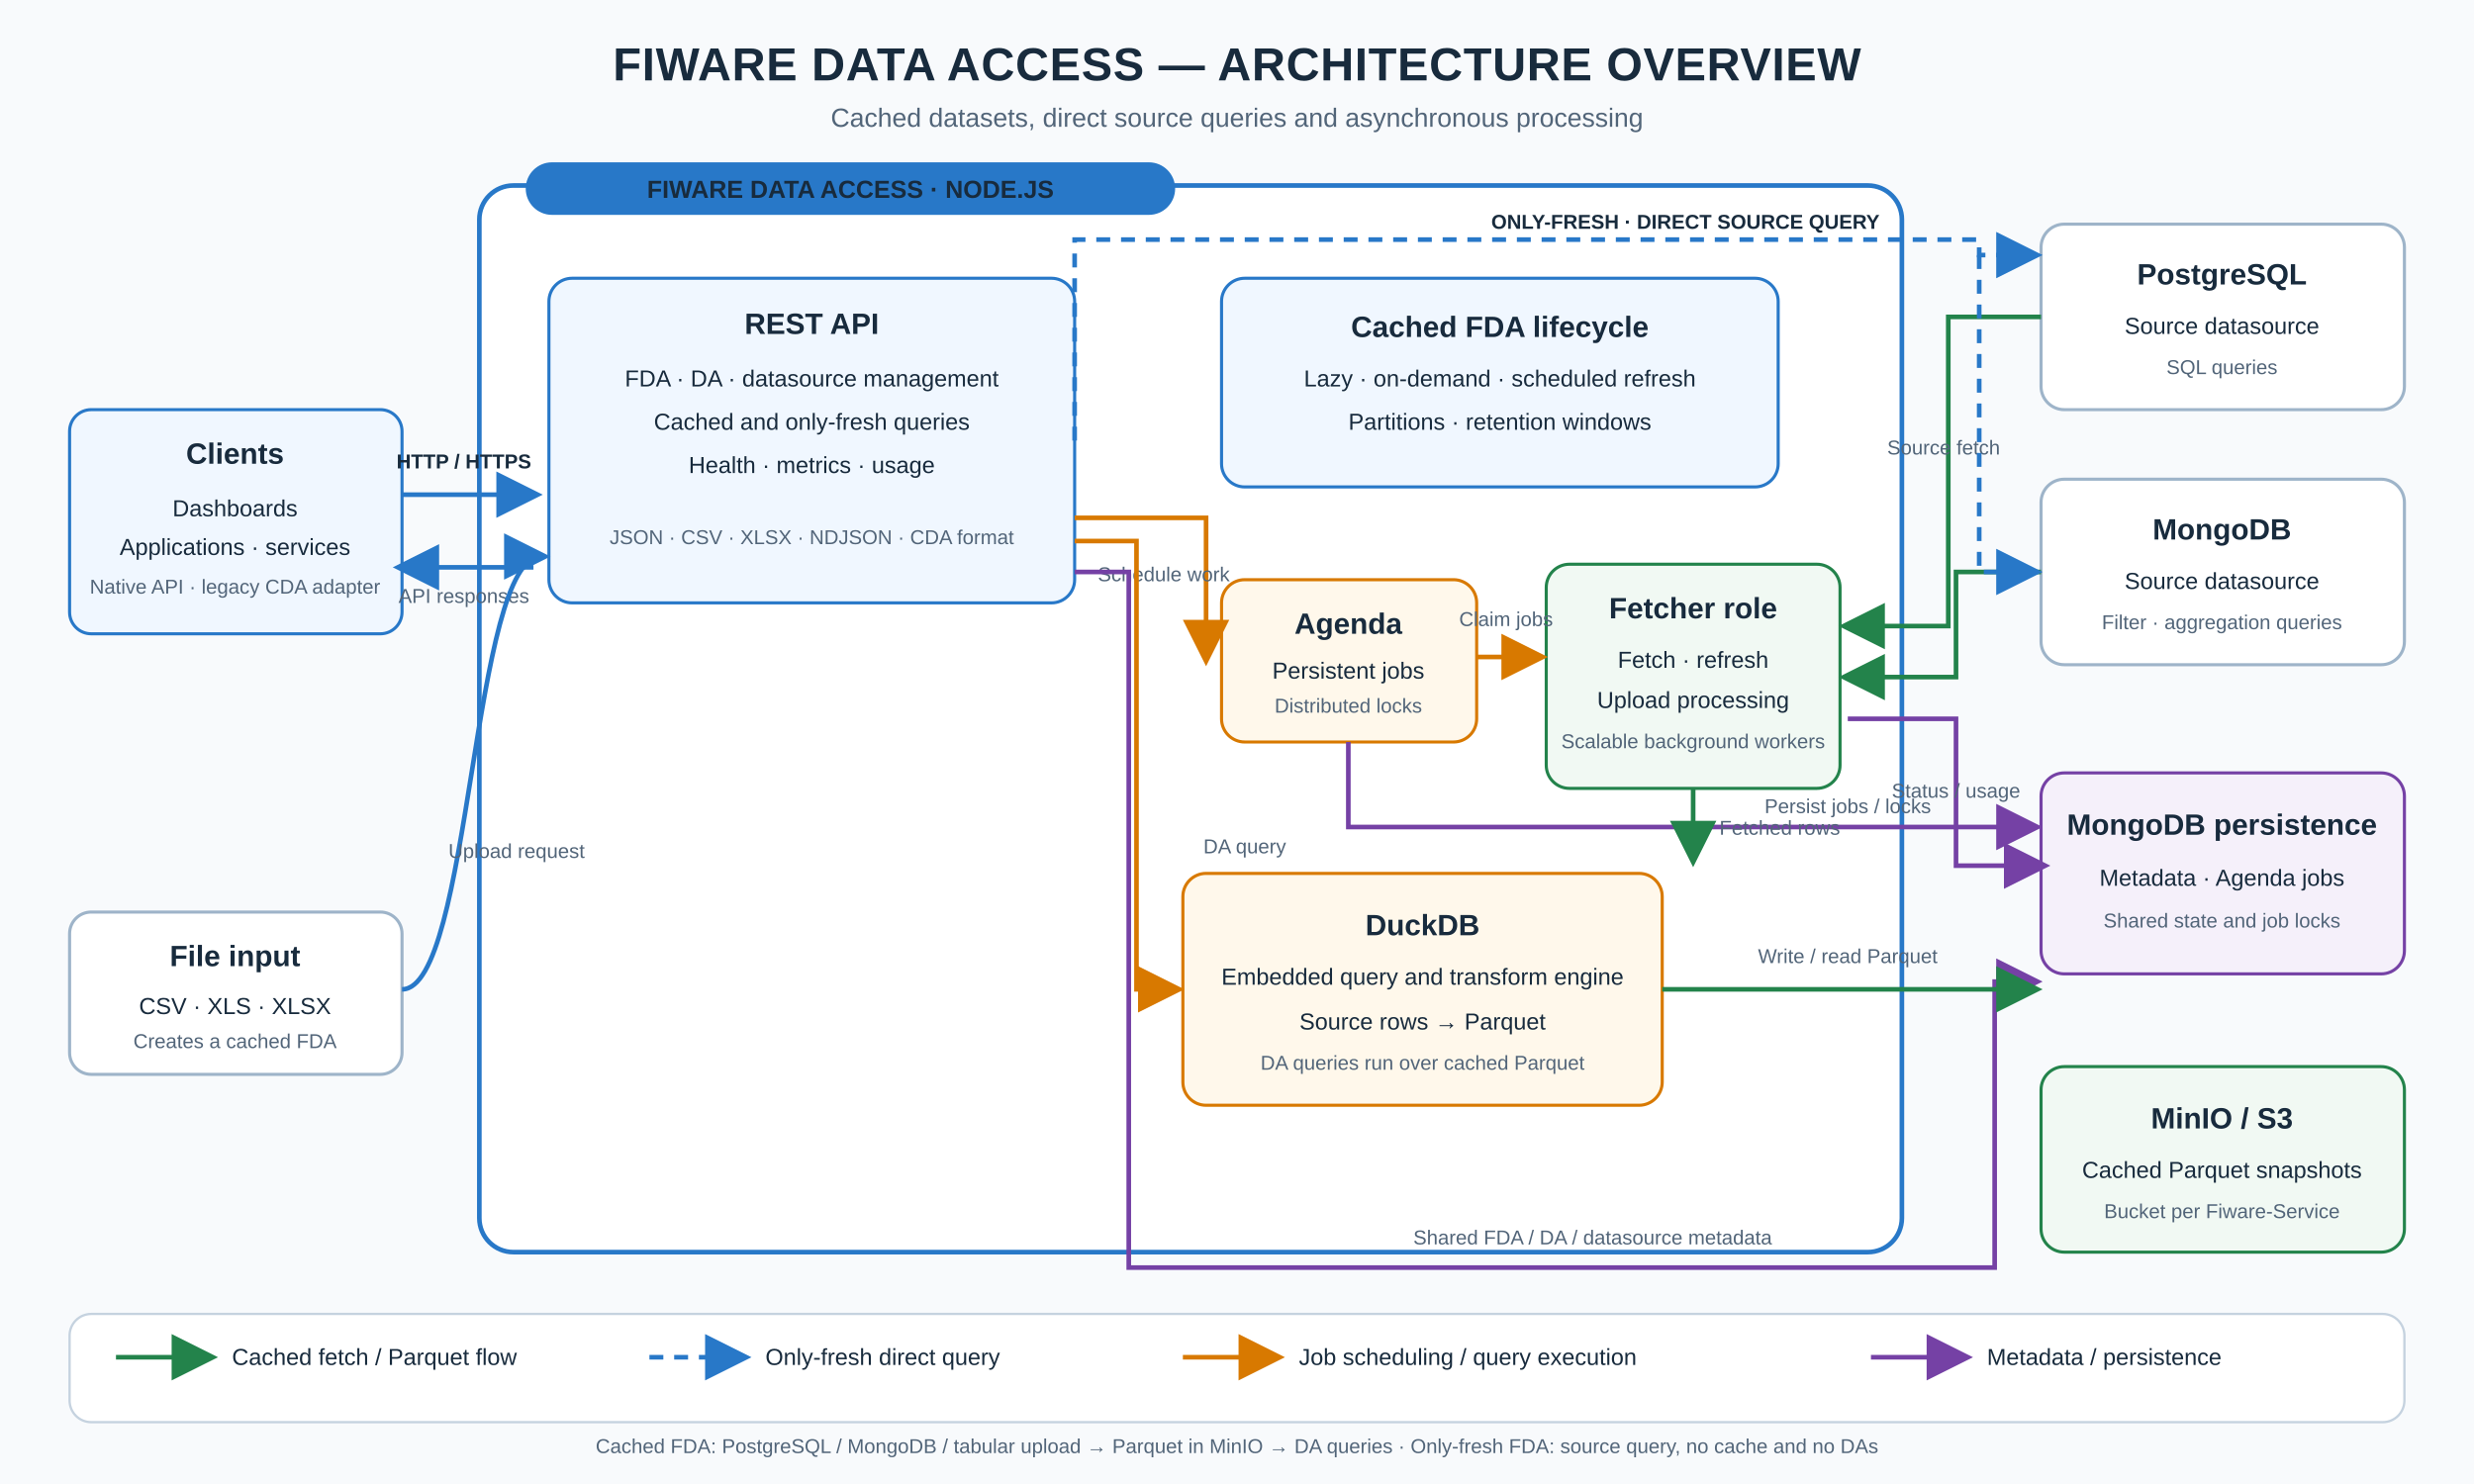
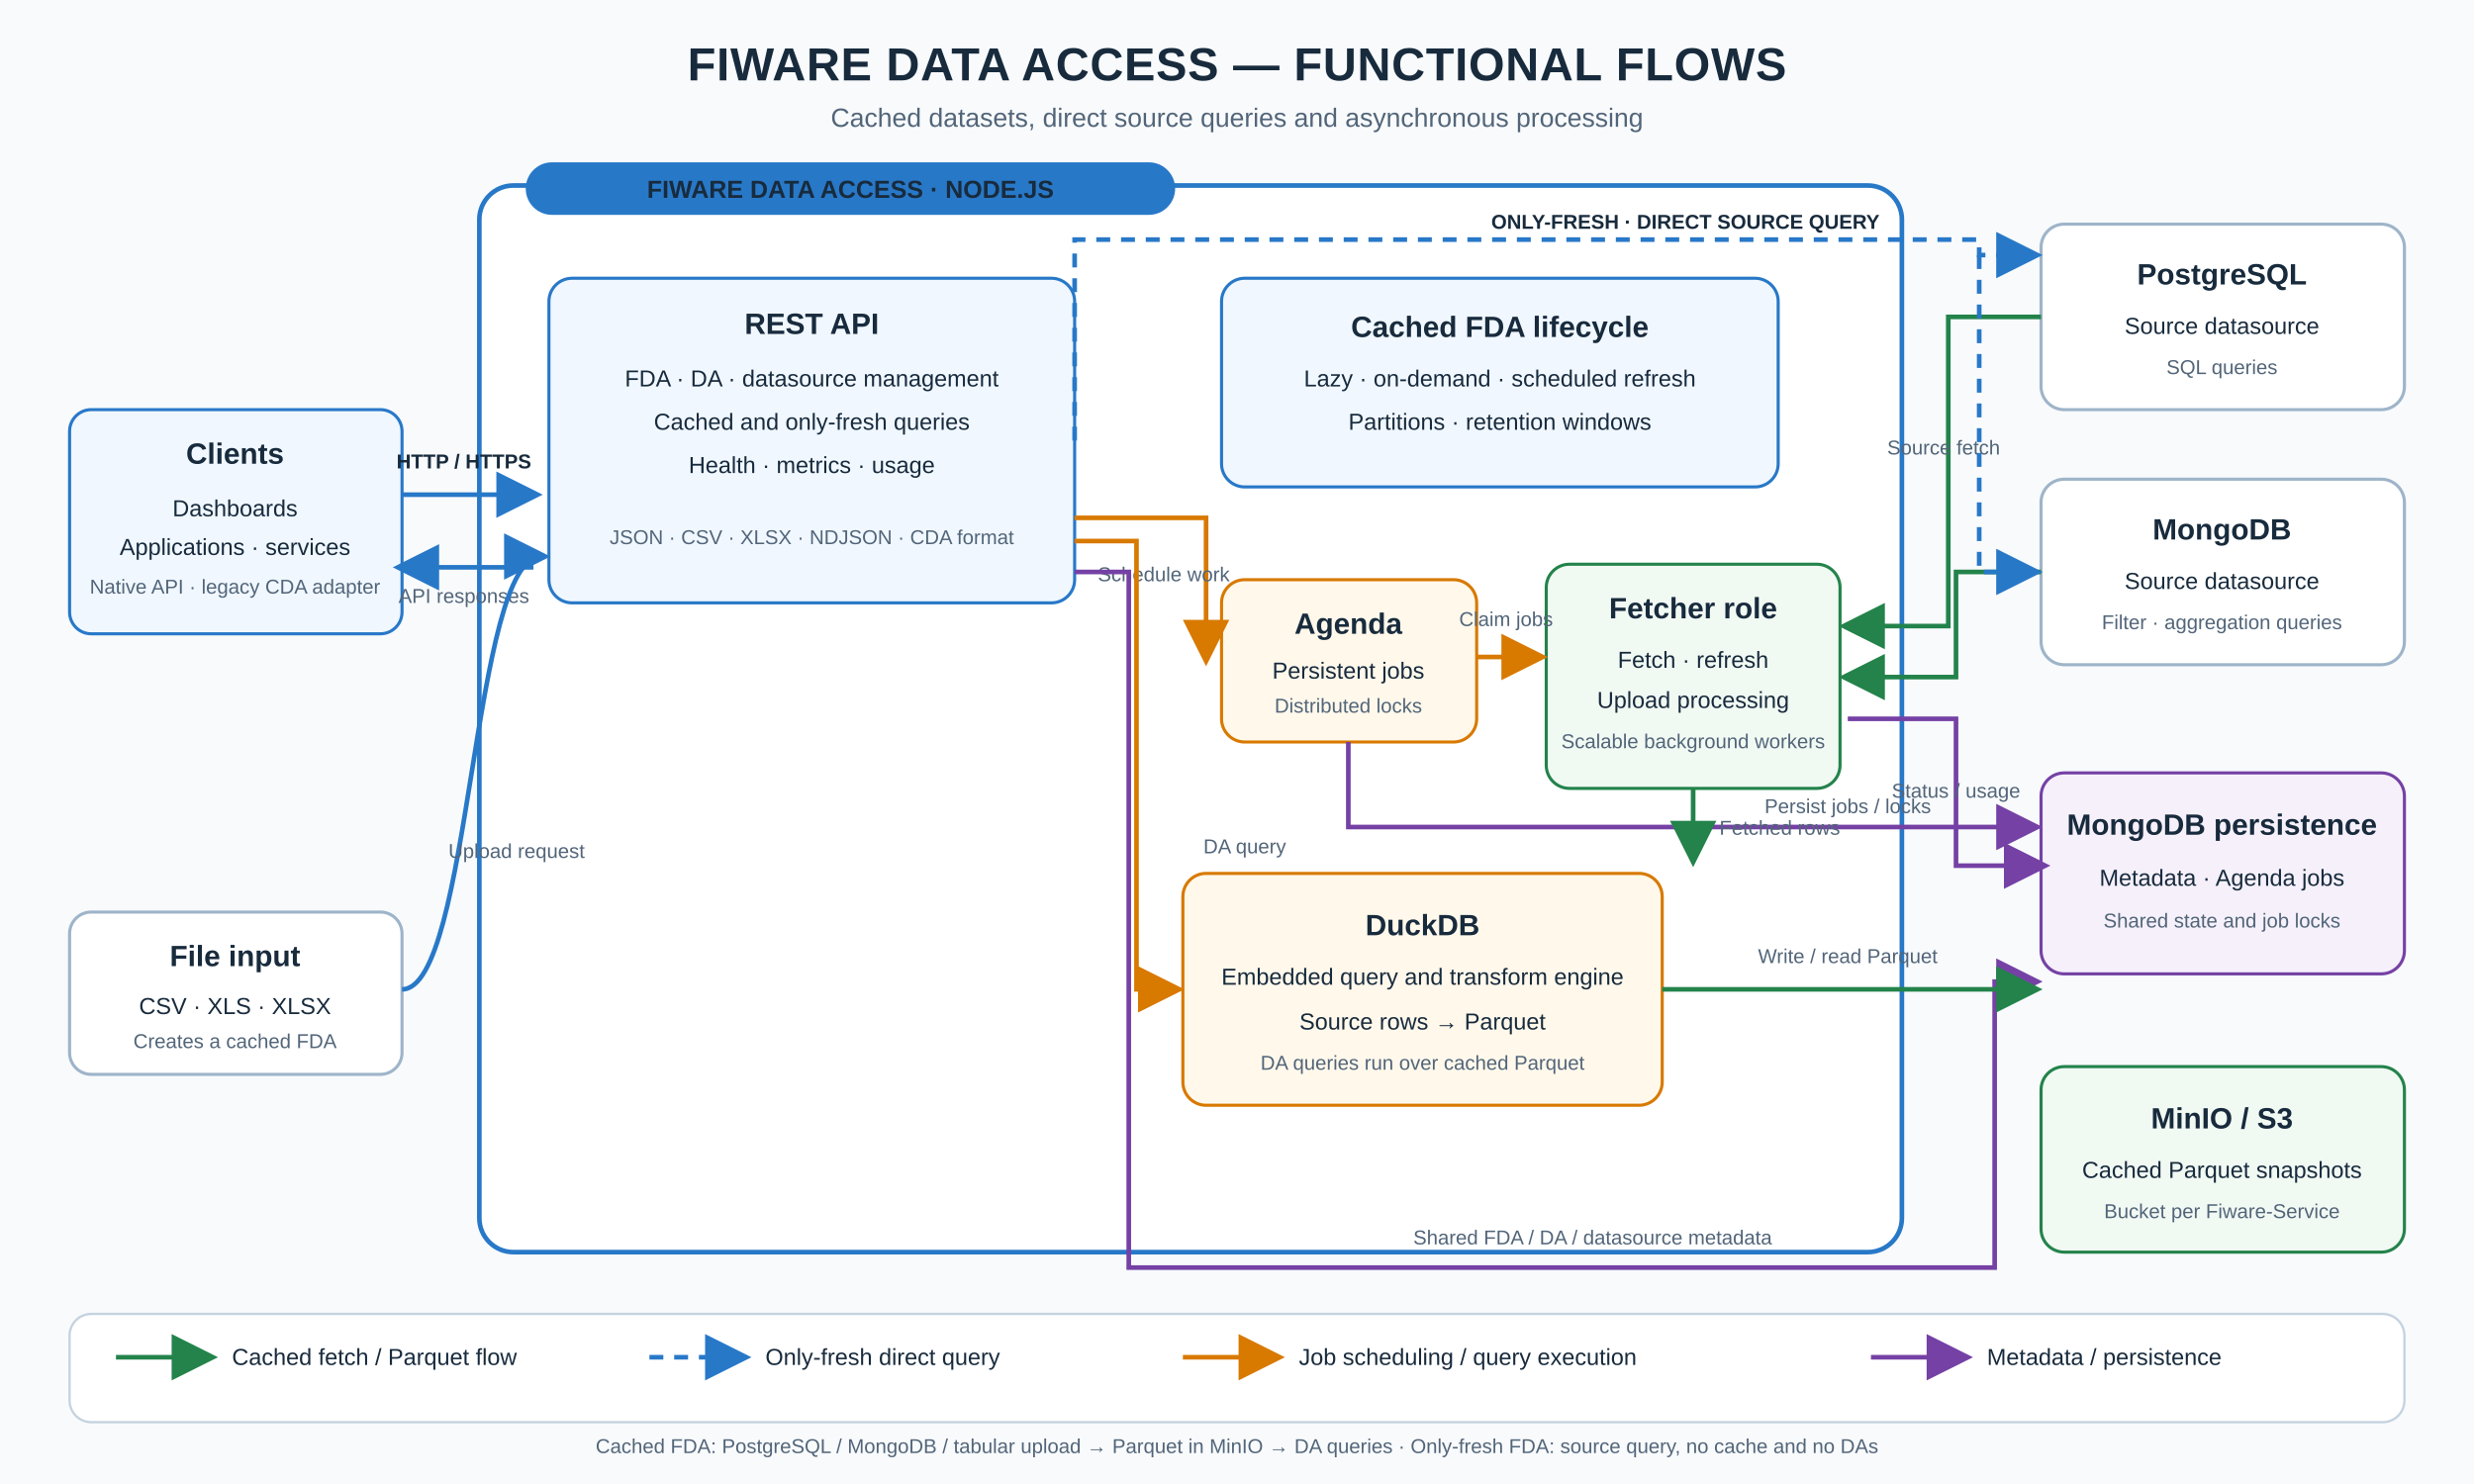
<svg xmlns="http://www.w3.org/2000/svg" width="1600" height="960" viewBox="0 0 1600 960" role="img" aria-labelledby="title description">
  <defs>
    <marker id="arrow-blue" markerWidth="10" markerHeight="10" refX="8" refY="5" orient="auto">
      <path d="M0 0L10 5L0 10Z" fill="#2878c8" />
    </marker>
    <marker id="arrow-green" markerWidth="10" markerHeight="10" refX="8" refY="5" orient="auto">
      <path d="M0 0L10 5L0 10Z" fill="#23834b" />
    </marker>
    <marker id="arrow-orange" markerWidth="10" markerHeight="10" refX="8" refY="5" orient="auto">
      <path d="M0 0L10 5L0 10Z" fill="#d87900" />
    </marker>
    <marker id="arrow-purple" markerWidth="10" markerHeight="10" refX="8" refY="5" orient="auto">
      <path d="M0 0L10 5L0 10Z" fill="#7541a5" />
    </marker>
    <style>
      text { font-family: Arial, Helvetica, sans-serif; fill: #182b3d; }
      .title { font-size: 30px; font-weight: 700; letter-spacing: .5px; }
      .subtitle { font-size: 17px; fill: #526579; }
      .box-title { font-size: 19px; font-weight: 700; }
      .body { font-size: 15px; }
      .small { font-size: 13px; fill: #526579; }
      .label { font-size: 13px; font-weight: 700; }
      .panel { fill: #fff; stroke: #9eb4c9; stroke-width: 2; }
      .api-panel { fill: #f0f7ff; stroke: #2878c8; stroke-width: 2; }
      .worker-panel { fill: #f1f9f3; stroke: #23834b; stroke-width: 2; }
      .compute-panel { fill: #fff8eb; stroke: #d87900; stroke-width: 2; }
      .storage-panel { fill: #f5f0fa; stroke: #7541a5; stroke-width: 2; }
      .flow-blue { fill: none; stroke: #2878c8; stroke-width: 3; marker-end: url(#arrow-blue); }
      .flow-green { fill: none; stroke: #23834b; stroke-width: 3; marker-end: url(#arrow-green); }
      .flow-orange { fill: none; stroke: #d87900; stroke-width: 3; marker-end: url(#arrow-orange); }
      .flow-purple { fill: none; stroke: #7541a5; stroke-width: 3; marker-end: url(#arrow-purple); }
      .fresh { stroke-dasharray: 9 7; }
      .tag { font-size: 12px; font-weight: 700; }
    </style>
  </defs>
  <rect width="1600" height="960" fill="#f8fafc" />
-   <text x="800" y="52" text-anchor="middle" class="title">FIWARE DATA ACCESS — ARCHITECTURE OVERVIEW</text>
+   <text x="800" y="52" text-anchor="middle" class="title">FIWARE DATA ACCESS — FUNCTIONAL FLOWS</text>
  <text x="800" y="82" text-anchor="middle" class="subtitle">Cached datasets, direct source queries and asynchronous processing</text>
  <rect x="310" y="120" width="920" height="690" rx="22" fill="#fff" stroke="#2878c8" stroke-width="3" />
  <rect x="340" y="105" width="420" height="34" rx="17" fill="#2878c8" />
  <text x="550" y="128" text-anchor="middle" font-size="16" font-weight="700" fill="#fff">FIWARE DATA ACCESS · NODE.JS</text>
  <rect x="45" y="265" width="215" height="145" rx="14" class="api-panel" />
  <text x="152" y="300" text-anchor="middle" class="box-title">Clients</text>
  <text x="152" y="334" text-anchor="middle" class="body">Dashboards</text>
  <text x="152" y="359" text-anchor="middle" class="body">Applications · services</text>
  <text x="152" y="384" text-anchor="middle" class="small">Native API · legacy CDA adapter</text>
  <rect x="45" y="590" width="215" height="105" rx="14" class="panel" />
  <text x="152" y="625" text-anchor="middle" class="box-title">File input</text>
  <text x="152" y="656" text-anchor="middle" class="body">CSV · XLS · XLSX</text>
  <text x="152" y="678" text-anchor="middle" class="small">Creates a cached FDA</text>
  <rect x="355" y="180" width="340" height="210" rx="15" class="api-panel" />
  <text x="525" y="216" text-anchor="middle" class="box-title">REST API</text>
  <text x="525" y="250" text-anchor="middle" class="body">FDA · DA · datasource management</text>
  <text x="525" y="278" text-anchor="middle" class="body">Cached and only-fresh queries</text>
  <text x="525" y="306" text-anchor="middle" class="body">Health · metrics · usage</text>
  <text x="525" y="352" text-anchor="middle" class="small">JSON · CSV · XLSX · NDJSON · CDA format</text>
  <rect x="790" y="180" width="360" height="135" rx="15" class="api-panel" />
  <text x="970" y="218" text-anchor="middle" class="box-title">Cached FDA lifecycle</text>
  <text x="970" y="250" text-anchor="middle" class="body">Lazy · on-demand · scheduled refresh</text>
  <text x="970" y="278" text-anchor="middle" class="body">Partitions · retention windows</text>
  <rect x="790" y="375" width="165" height="105" rx="15" class="compute-panel" />
  <text x="872" y="410" text-anchor="middle" class="box-title">Agenda</text>
  <text x="872" y="439" text-anchor="middle" class="body">Persistent jobs</text>
  <text x="872" y="461" text-anchor="middle" class="small">Distributed locks</text>
  <rect x="1000" y="365" width="190" height="145" rx="15" class="worker-panel" />
  <text x="1095" y="400" text-anchor="middle" class="box-title">Fetcher role</text>
  <text x="1095" y="432" text-anchor="middle" class="body">Fetch · refresh</text>
  <text x="1095" y="458" text-anchor="middle" class="body">Upload processing</text>
  <text x="1095" y="484" text-anchor="middle" class="small">Scalable background workers</text>
  <rect x="765" y="565" width="310" height="150" rx="15" class="compute-panel" />
  <text x="920" y="605" text-anchor="middle" class="box-title">DuckDB</text>
  <text x="920" y="637" text-anchor="middle" class="body">Embedded query and transform engine</text>
  <text x="920" y="666" text-anchor="middle" class="body">Source rows → Parquet</text>
  <text x="920" y="692" text-anchor="middle" class="small">DA queries run over cached Parquet</text>
  <rect x="1320" y="145" width="235" height="120" rx="15" class="panel" />
  <text x="1437" y="184" text-anchor="middle" class="box-title">PostgreSQL</text>
  <text x="1437" y="216" text-anchor="middle" class="body">Source datasource</text>
  <text x="1437" y="242" text-anchor="middle" class="small">SQL queries</text>
  <rect x="1320" y="310" width="235" height="120" rx="15" class="panel" />
  <text x="1437" y="349" text-anchor="middle" class="box-title">MongoDB</text>
  <text x="1437" y="381" text-anchor="middle" class="body">Source datasource</text>
  <text x="1437" y="407" text-anchor="middle" class="small">Filter · aggregation queries</text>
  <rect x="1320" y="500" width="235" height="130" rx="15" class="storage-panel" />
  <text x="1437" y="540" text-anchor="middle" class="box-title">MongoDB persistence</text>
  <text x="1437" y="573" text-anchor="middle" class="body">Metadata · Agenda jobs</text>
  <text x="1437" y="600" text-anchor="middle" class="small">Shared state and job locks</text>
  <rect x="1320" y="690" width="235" height="120" rx="15" class="worker-panel" />
  <text x="1437" y="730" text-anchor="middle" class="box-title">MinIO / S3</text>
  <text x="1437" y="762" text-anchor="middle" class="body">Cached Parquet snapshots</text>
  <text x="1437" y="788" text-anchor="middle" class="small">Bucket per Fiware-Service</text>
  <path d="M260 320H345" class="flow-blue" />
  <text x="300" y="303" text-anchor="middle" class="label" fill="#2878c8">HTTP / HTTPS</text>
  <path d="M345 367H260" class="flow-blue" />
  <text x="300" y="390" text-anchor="middle" class="small">API responses</text>
  <path d="M260 640C305 640 305 360 350 360" class="flow-blue" />
  <text x="290" y="555" class="small">Upload request</text>
  <path d="M695 335H780V425" class="flow-orange" />
  <text x="710" y="376" class="small">Schedule work</text>
  <path d="M955 425H995" class="flow-orange" />
  <text x="974" y="405" text-anchor="middle" class="small">Claim jobs</text>
  <path d="M872 480V535H1315" class="flow-purple" />
  <text x="1195" y="526" text-anchor="middle" class="small">Persist jobs / locks</text>
  <path d="M1320 205H1260V405H1195" class="flow-green" />
  <text x="1257" y="294" text-anchor="middle" class="small">Source fetch</text>
  <path d="M1320 370H1265V438H1195" class="flow-green" />
  <path d="M1195 465H1265V560H1320" class="flow-purple" />
  <text x="1265" y="516" text-anchor="middle" class="small">Status / usage</text>
  <path d="M695 370H730V820H1290V635H1315" class="flow-purple" />
  <text x="1030" y="805" text-anchor="middle" class="small">Shared FDA / DA / datasource metadata</text>
  <path d="M1095 510V555" class="flow-green" />
  <text x="1112" y="540" class="small">Fetched rows</text>
  <path d="M1075 640H1315" class="flow-green" />
  <text x="1195" y="623" text-anchor="middle" class="small">Write / read Parquet</text>
  <path d="M695 350H735V640H760" class="flow-orange" />
  <text x="805" y="552" text-anchor="middle" class="small">DA query</text>
  <path d="M695 285V155H1280V165H1315" fill="none" stroke="#2878c8" stroke-width="3" stroke-dasharray="9 7" marker-end="url(#arrow-blue)" />
  <text x="1090" y="148" text-anchor="middle" class="label" fill="#2878c8">ONLY-FRESH · DIRECT SOURCE QUERY</text>
  <path d="M1280 165V370H1315" fill="none" stroke="#2878c8" stroke-width="3" stroke-dasharray="9 7" marker-end="url(#arrow-blue)" />
  <rect x="45" y="850" width="1510" height="70" rx="14" fill="#fff" stroke="#c5d2df" stroke-width="1.5" />
  <line x1="75" y1="878" x2="135" y2="878" class="flow-green" />
  <text x="150" y="883" class="body">Cached fetch / Parquet flow</text>
  <line x1="420" y1="878" x2="480" y2="878" fill="none" stroke="#2878c8" stroke-width="3" stroke-dasharray="9 7" marker-end="url(#arrow-blue)" />
  <text x="495" y="883" class="body">Only-fresh direct query</text>
  <line x1="765" y1="878" x2="825" y2="878" class="flow-orange" />
  <text x="840" y="883" class="body">Job scheduling / query execution</text>
  <line x1="1210" y1="878" x2="1270" y2="878" class="flow-purple" />
  <text x="1285" y="883" class="body">Metadata / persistence</text>
  <text x="800" y="940" text-anchor="middle" class="small">Cached FDA: PostgreSQL / MongoDB / tabular upload → Parquet in MinIO → DA queries · Only-fresh FDA: source query, no cache and no DAs</text>
</svg>
